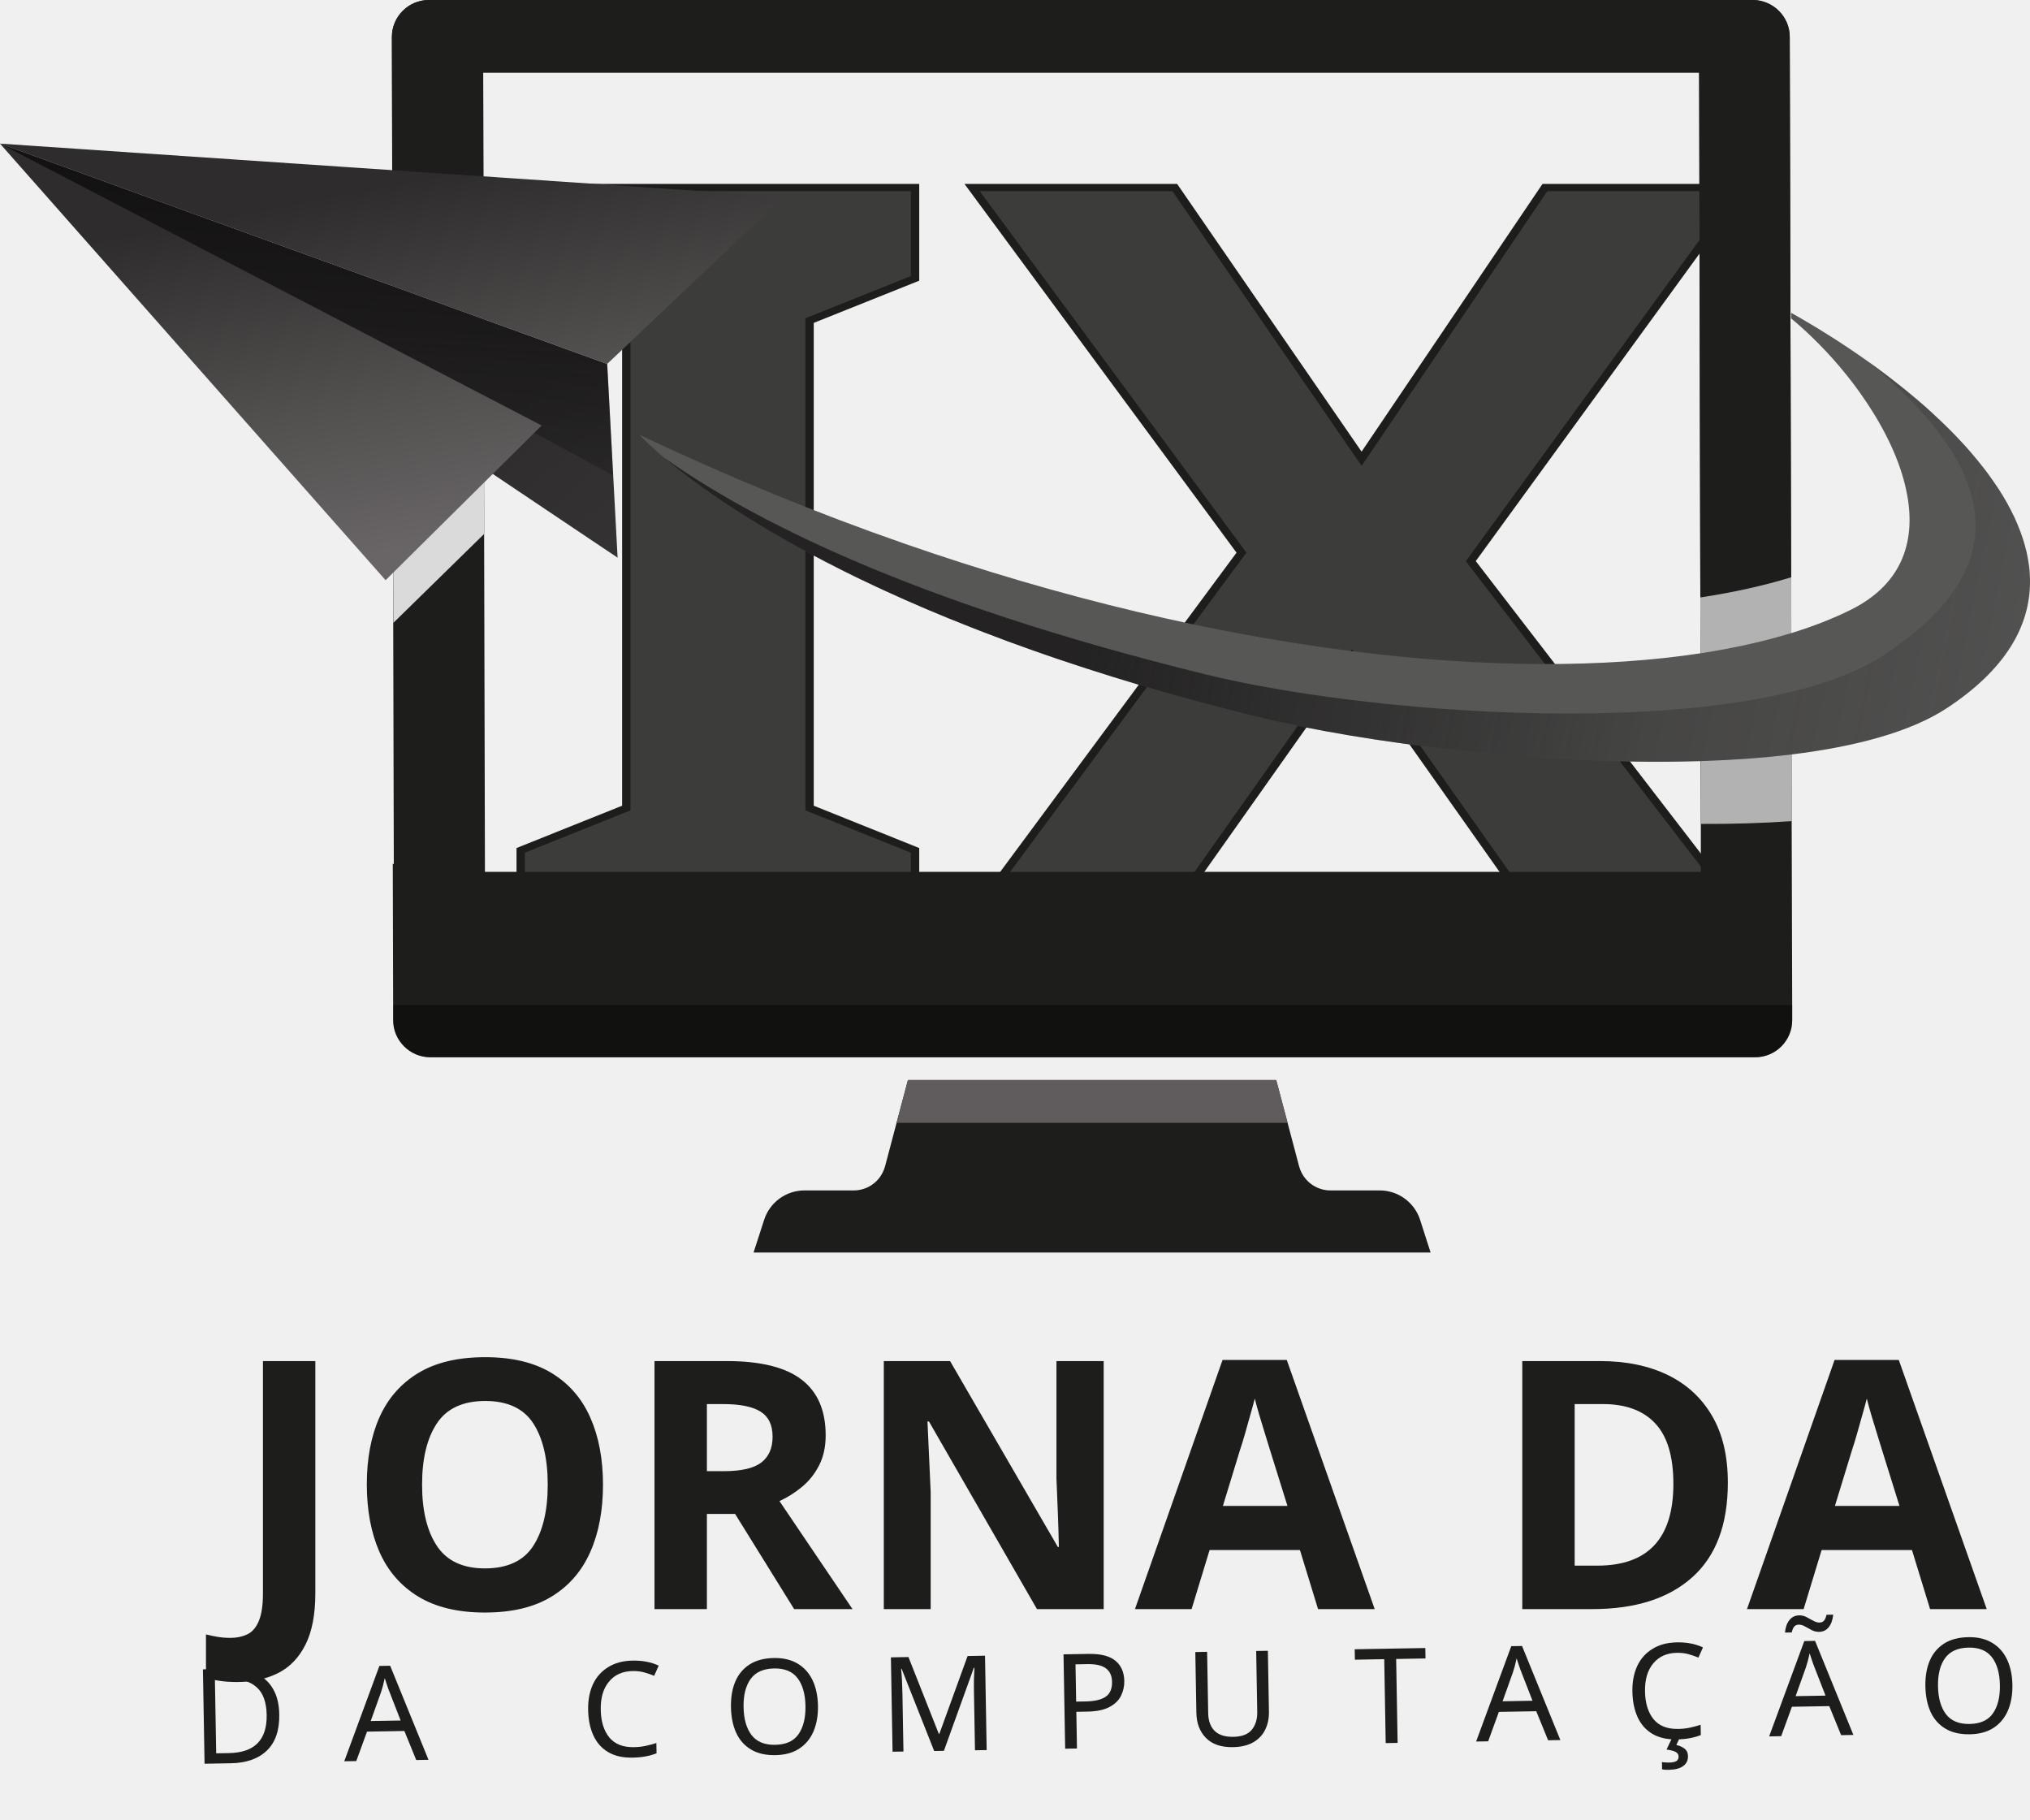
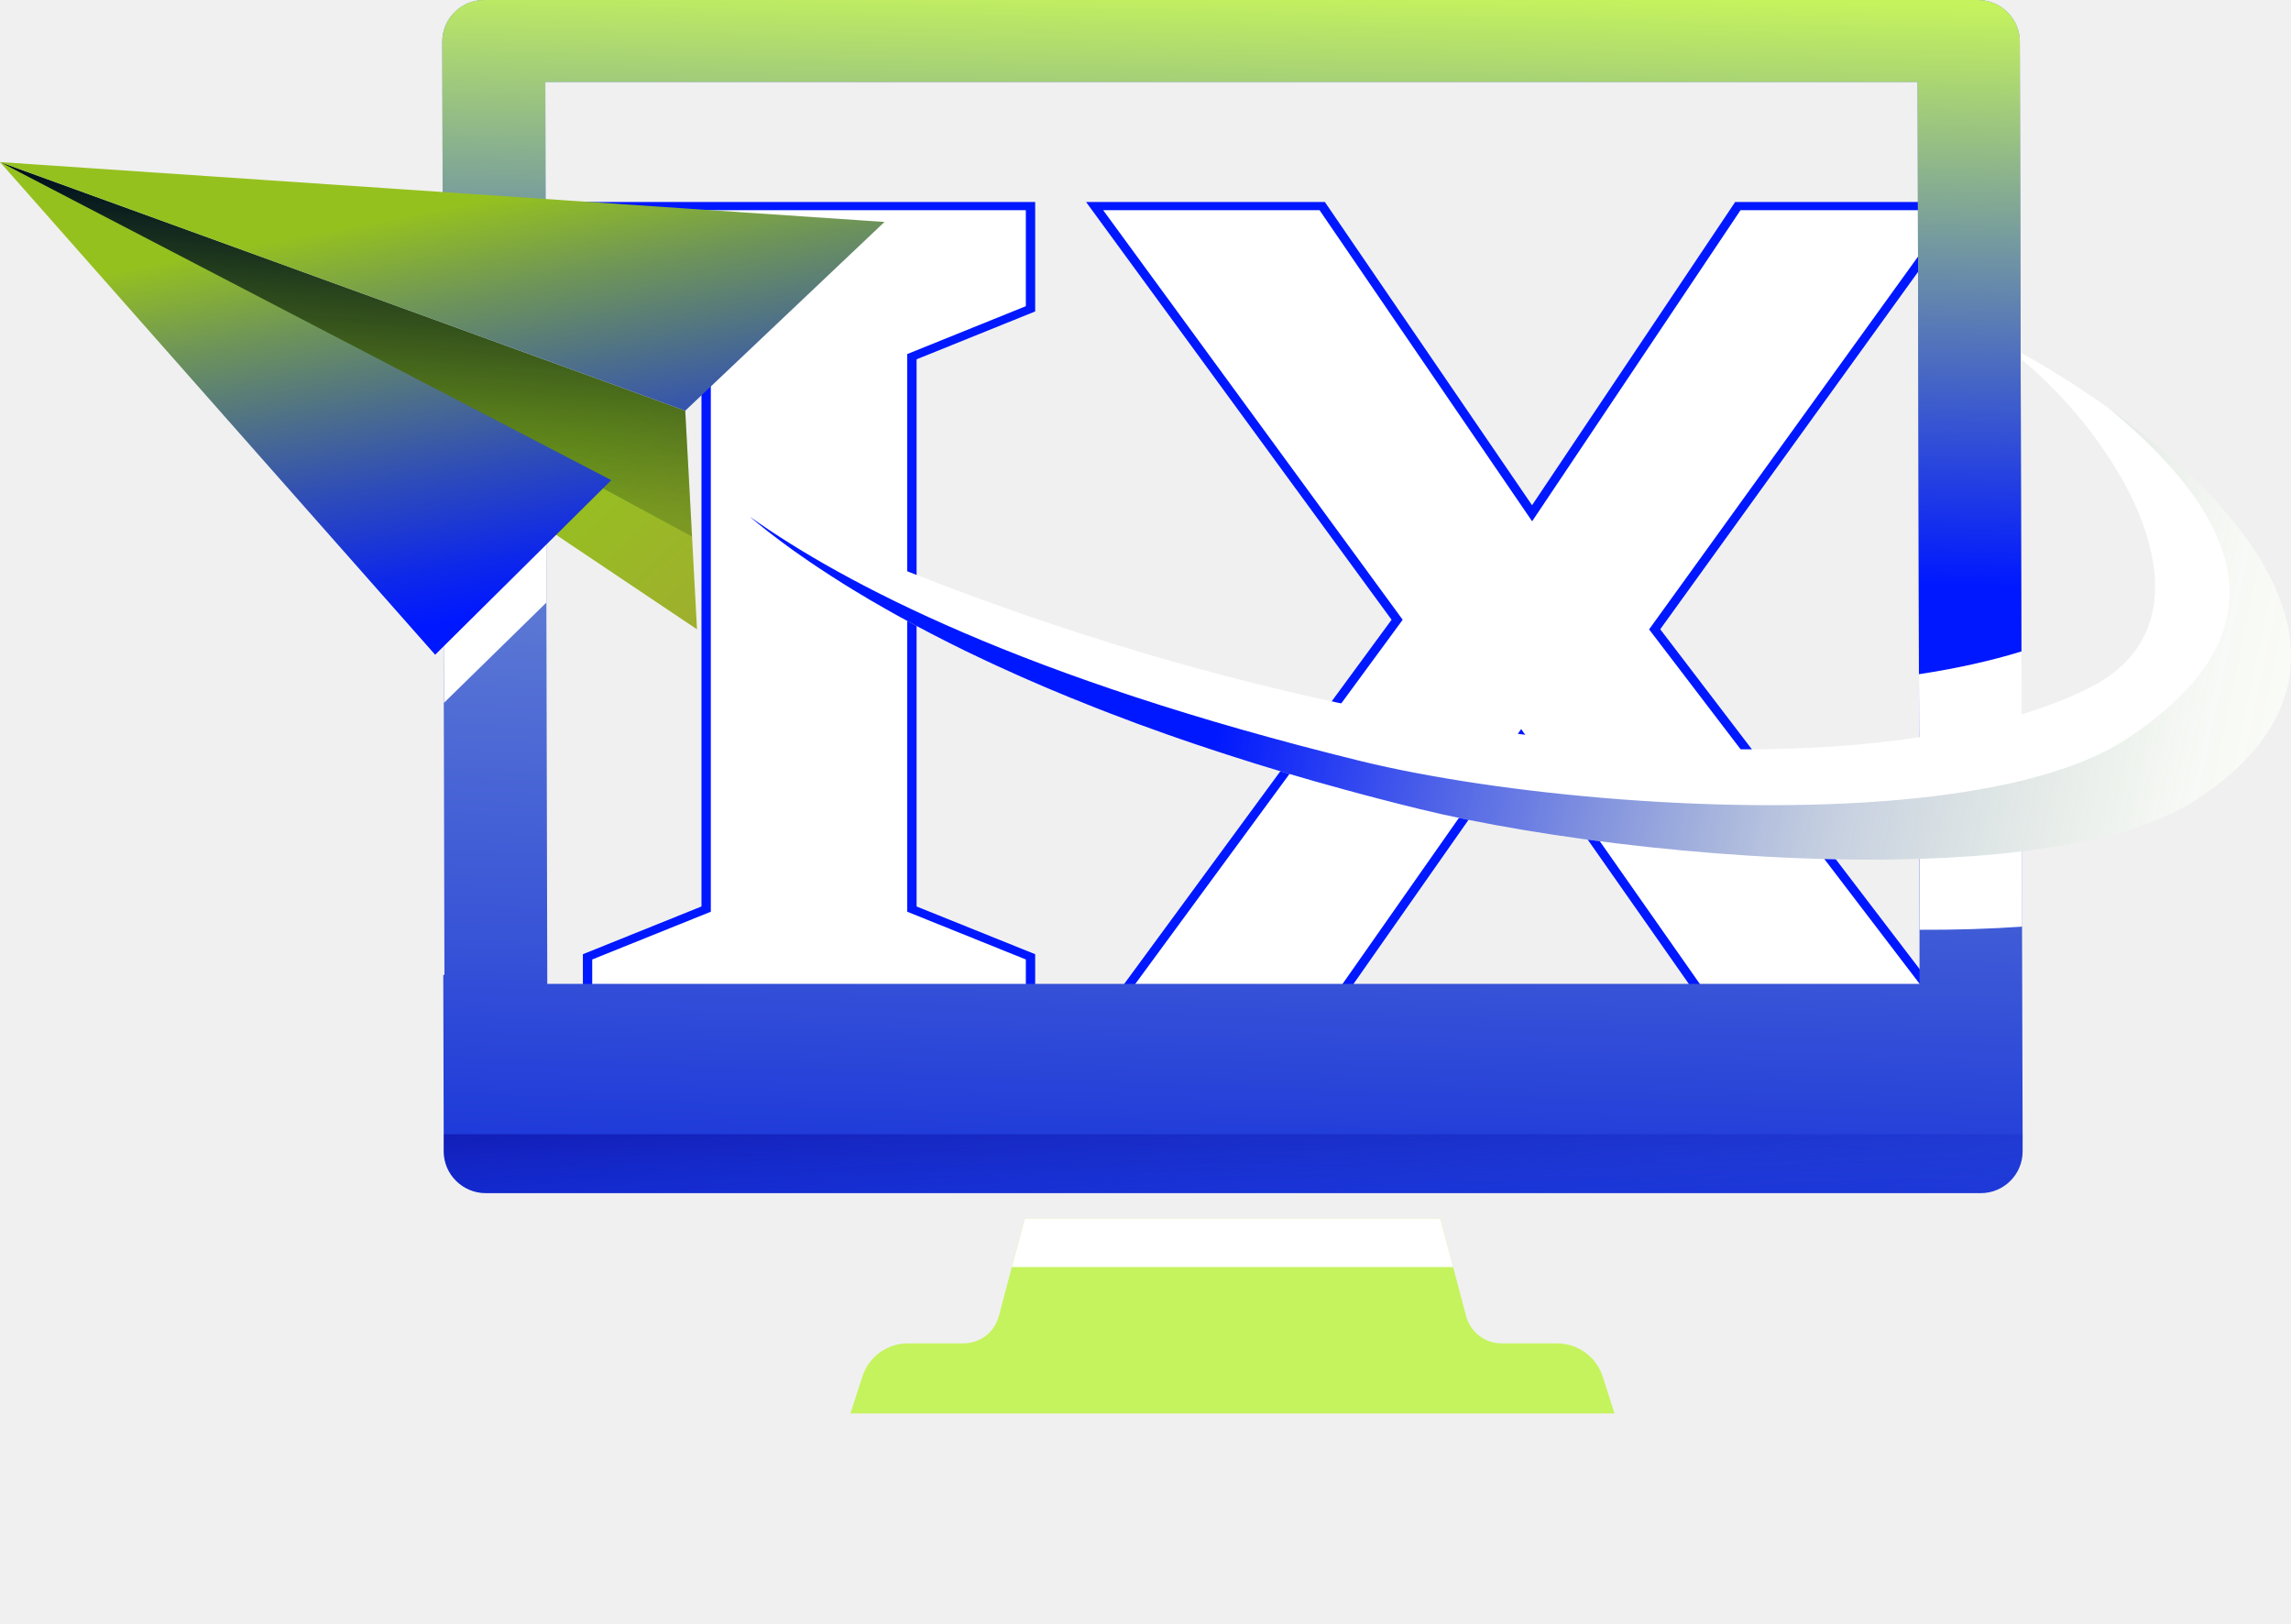
- <svg xmlns="http://www.w3.org/2000/svg" xmlns:xlink="http://www.w3.org/1999/xlink" viewBox="0 0 276.66 247.9">
+ <svg xmlns="http://www.w3.org/2000/svg" xmlns:xlink="http://www.w3.org/1999/xlink" viewBox="0 0 276.66 196.03">
  <defs>
    <style>
      .cls-1 {
-         letter-spacing: .38em;
+         fill: url(#Gradiente_sem_nome_25-2);
+       }
+ 
+       .cls-1, .cls-2, .cls-3, .cls-4, .cls-5, .cls-6, .cls-7, .cls-8, .cls-9, .cls-10 {
+         stroke-width: 0px;
      }

      .cls-2 {
-         letter-spacing: -.02em;
+         fill: url(#Gradiente_sem_nome_43);
      }

      .cls-3 {
-         fill: url(#Gradiente_sem_nome_135-2);
+         fill: url(#Gradiente_sem_nome_24);
      }

-       .cls-3, .cls-4, .cls-5, .cls-6, .cls-7, .cls-8, .cls-9, .cls-10, .cls-11, .cls-12, .cls-13 {
-         stroke-width: 0px;
+       .cls-4 {
+         fill: url(#Gradiente_sem_nome_62);
      }

-       .cls-3, .cls-5, .cls-8 {
+       .cls-4, .cls-7, .cls-10 {
        mix-blend-mode: multiply;
      }

-       .cls-14 {
-         letter-spacing: .39em;
-       }
- 
-       .cls-15 {
-         letter-spacing: .39em;
-       }
- 
-       .cls-16 {
+       .cls-11 {
        isolation: isolate;
      }

-       .cls-17 {
-         letter-spacing: .4em;
+       .cls-5 {
+         fill: url(#Gradiente_sem_nome_21);
      }

-       .cls-4 {
-         fill: #575756;
-       }
- 
-       .cls-5 {
-         fill: #969696;
-       }
- 
-       .cls-6 {
-         fill: url(#Gradiente_sem_nome_134-2);
-       }
- 
-       .cls-18 {
+       .cls-12 {
+         font-family: Montserrat-ExtraBold, Montserrat;
+         font-size: 144.38px;
+         font-weight: 700;
        letter-spacing: 0em;
-       }
- 
-       .cls-7 {
-         fill: #b2b2b2;
-       }
- 
-       .cls-8 {
-         fill: url(#Gradiente_sem_nome_135);
-       }
- 
-       .cls-19 {
-         letter-spacing: .38em;
-       }
- 
-       .cls-20 {
-         letter-spacing: .4em;
-       }
- 
-       .cls-21 {
-         letter-spacing: .33em;
-       }
- 
-       .cls-22 {
-         font-size: 47.35px;
-       }
- 
-       .cls-22, .cls-9, .cls-23 {
-         fill: #1d1d1b;
-       }
- 
-       .cls-22, .cls-24 {
-         font-family: Montserrat-ExtraBold, Montserrat;
-         font-weight: 700;
-       }
- 
-       .cls-10 {
-         fill: #605c5d;
-       }
- 
-       .cls-24 {
-         fill: #3c3c3b;
-         font-size: 143.8px;
-         letter-spacing: 0em;
-         stroke: #1d1d1b;
+         stroke: #0018ff;
        stroke-miterlimit: 10;
        stroke-width: .99px;
      }

-       .cls-23 {
-         font-family: Montserrat-Medium, Montserrat;
-         font-size: 18px;
-         font-weight: 500;
+       .cls-12, .cls-9 {
+         fill: #fff;
      }

-       .cls-11 {
-         fill: url(#Gradiente_sem_nome_134);
+       .cls-6 {
+         fill: url(#Gradiente_sem_nome_25);
      }

-       .cls-12 {
-         fill: url(#Gradiente_sem_nome_136);
+       .cls-7 {
+         fill: url(#linear-gradient);
      }

-       .cls-25 {
-         letter-spacing: 0em;
+       .cls-8 {
+         fill: #c5f35d;
      }

-       .cls-13 {
-         fill: #dadada;
+       .cls-10 {
+         fill: url(#Gradiente_sem_nome_62-2);
      }
    </style>
-     <linearGradient id="Gradiente_sem_nome_135" data-name="Gradiente sem nome 135" x1="41.14" y1="90.97" x2="185.9" y2="60.99" gradientTransform="translate(338.3) rotate(-180) scale(1 -1)" gradientUnits="userSpaceOnUse">
-       <stop offset="0" stop-color="#2e2c2c" stop-opacity="0" />
-       <stop offset=".45" stop-color="rgba(76, 73, 73, .52)" stop-opacity=".52" />
-       <stop offset=".81" stop-color="rgba(97, 93, 94, .87)" stop-opacity=".87" />
-       <stop offset="1" stop-color="#696566" />
+     <linearGradient id="Gradiente_sem_nome_43" data-name="Gradiente sem nome 43" x1="124.68" y1="59.32" x2="128.83" y2="169.32" gradientTransform="translate(273.99) rotate(-180) scale(1 -1)" gradientUnits="userSpaceOnUse">
+       <stop offset="0" stop-color="#6683d3" />
+       <stop offset=".18" stop-color="#5976d4" />
+       <stop offset=".52" stop-color="#3854d7" />
+       <stop offset=".98" stop-color="#021ddc" />
+       <stop offset="1" stop-color="#001bdd" />
    </linearGradient>
-     <linearGradient id="Gradiente_sem_nome_136" data-name="Gradiente sem nome 136" x1="274.09" y1="59.9" x2="120.6" y2="230.17" gradientTransform="translate(338.3) rotate(-180) scale(1 -1)" gradientUnits="userSpaceOnUse">
-       <stop offset="0" stop-color="#2e2c2c" />
-       <stop offset=".5" stop-color="#4a4848" />
-       <stop offset="1" stop-color="#6c6869" />
+     <linearGradient id="linear-gradient" x1="124.36" y1="152.5" x2="125.69" y2="125.07" gradientTransform="translate(273.99) rotate(-180) scale(1 -1)" gradientUnits="userSpaceOnUse">
+       <stop offset="0" stop-color="#5cbffc" stop-opacity="0" />
+       <stop offset=".32" stop-color="rgba(92, 129, 224, .38)" stop-opacity=".38" />
+       <stop offset=".64" stop-color="rgba(92, 74, 199, .71)" stop-opacity=".71" />
+       <stop offset=".88" stop-color="rgba(92, 40, 183, .92)" stop-opacity=".92" />
+       <stop offset="1" stop-color="#5c1cb2" />
    </linearGradient>
-     <linearGradient id="Gradiente_sem_nome_135-2" data-name="Gradiente sem nome 135" x1="299.97" y1="92.2" x2="295.25" y2="24.05" xlink:href="#Gradiente_sem_nome_135" />
-     <linearGradient id="Gradiente_sem_nome_134" data-name="Gradiente sem nome 134" x1="275.17" y1="73.26" x2="284.54" y2="25" gradientTransform="translate(338.3) rotate(-180) scale(1 -1)" gradientUnits="userSpaceOnUse">
-       <stop offset="0" stop-color="#696566" />
-       <stop offset=".41" stop-color="#535050" />
-       <stop offset="1" stop-color="#2e2c2c" />
+     <linearGradient id="Gradiente_sem_nome_24" data-name="Gradiente sem nome 24" x1="125.53" y1="68.76" x2="123.99" y2="-1.28" gradientTransform="translate(273.99) rotate(-180) scale(1 -1)" gradientUnits="userSpaceOnUse">
+       <stop offset="0" stop-color="#0018ff" />
+       <stop offset="1" stop-color="#c5f35d" />
    </linearGradient>
-     <linearGradient id="Gradiente_sem_nome_134-2" data-name="Gradiente sem nome 134" x1="293.99" y1="76.91" x2="303.35" y2="28.65" xlink:href="#Gradiente_sem_nome_134" />
+     <linearGradient id="Gradiente_sem_nome_62" data-name="Gradiente sem nome 62" x1="-23.17" y1="90.97" x2="121.59" y2="60.99" gradientTransform="translate(273.99) rotate(-180) scale(1 -1)" gradientUnits="userSpaceOnUse">
+       <stop offset="0" stop-color="#95c11f" stop-opacity="0" />
+       <stop offset=".21" stop-color="rgba(112, 151, 85, .24)" stop-opacity=".24" />
+       <stop offset=".5" stop-color="rgba(64, 97, 157, .56)" stop-opacity=".56" />
+       <stop offset=".73" stop-color="rgba(29, 57, 210, .8)" stop-opacity=".8" />
+       <stop offset=".91" stop-color="rgba(8, 33, 242, .94)" stop-opacity=".94" />
+       <stop offset="1" stop-color="#0018ff" />
+     </linearGradient>
+     <linearGradient id="Gradiente_sem_nome_21" data-name="Gradiente sem nome 21" x1="209.79" y1="59.9" x2="56.29" y2="230.17" gradientTransform="translate(273.99) rotate(-180) scale(1 -1)" gradientUnits="userSpaceOnUse">
+       <stop offset="0" stop-color="#95c11f" />
+       <stop offset=".18" stop-color="#a5a337" />
+       <stop offset=".57" stop-color="#cd5976" />
+       <stop offset="1" stop-color="#ff00c1" />
+     </linearGradient>
+     <linearGradient id="Gradiente_sem_nome_62-2" data-name="Gradiente sem nome 62" x1="235.67" y1="92.2" x2="230.95" y2="24.05" xlink:href="#Gradiente_sem_nome_62" />
+     <linearGradient id="Gradiente_sem_nome_25" data-name="Gradiente sem nome 25" x1="210.87" y1="73.26" x2="220.23" y2="25" gradientTransform="translate(273.99) rotate(-180) scale(1 -1)" gradientUnits="userSpaceOnUse">
+       <stop offset="0" stop-color="#0018ff" />
+       <stop offset=".13" stop-color="#0e28e9" />
+       <stop offset=".39" stop-color="#3352b1" />
+       <stop offset=".77" stop-color="#6e9459" />
+       <stop offset="1" stop-color="#95c11f" />
+     </linearGradient>
+     <linearGradient id="Gradiente_sem_nome_25-2" data-name="Gradiente sem nome 25" x1="229.68" y1="76.91" x2="239.04" y2="28.65" xlink:href="#Gradiente_sem_nome_25" />
  </defs>
-   <g class="cls-16">
+   <g class="cls-11">
    <g id="Camada_2" data-name="Camada 2">
-       <g id="Camada_1-2" data-name="Camada 1">
-         <text class="cls-24" transform="translate(65.68 128.23) scale(1.15 1)">
+       <g id="OBJECTS">
+         <text class="cls-12" transform="translate(65.68 127.96) scale(1.14 1)">
          <tspan x="0" y="0">IX</tspan>
        </text>
-         <path class="cls-9" d="M102.7,170.67h92.27s-1.43-4.45-1.43-4.45c-.77-2.39-3-4.01-5.51-4.01h-6.71c-1.71,0-3.25-.99-3.97-2.49-.12-.25-.23-.52-.3-.79l-1.57-5.93-1.55-5.83h-50.19s-1.55,5.83-1.55,5.83l-1.57,5.93c-.07.27-.18.54-.3.79-.72,1.5-2.25,2.49-3.97,2.49h-6.71c-2.51,0-4.73,1.62-5.5,4.01l-1.44,4.45Z" />
-         <polygon class="cls-10" points="122.19 153 175.48 153 173.93 147.17 123.74 147.17 122.19 153" />
-         <path class="cls-9" d="M65.91,40.47v2.6s.02.01.02.01v-2.61h-.02ZM65.91,40.47v2.6s.02.01.02.01v-2.61h-.02ZM65.91,40.47v2.6s.02.01.02.01v-2.61h-.02ZM65.91,40.47v2.6s.02.01.02.01v-2.61h-.02ZM65.91,40.47v2.6s.02.01.02.01v-2.61h-.02ZM53.41,5.04l.04,14.35.04,16.57v.92s0,3.18,0,3.18v4.76s0,1.17,0,1.17l.02,7.26.04,18.18.04,13.44.08,32.85h-.14s.05,19.24.05,19.24v2.07c0,2.77,2.29,5.04,5.07,5.04h180.56c2.78,0,5.04-2.27,5.04-5.04v-2.07s-.07-25.07-.07-25.07l-.02-9.09-.02-6.51v-2.03s-.02-8-.02-8l-.02-7.6-.19-73.62C243.92,2.27,241.64,0,238.86,0H58.44c-2.77,0-5.04,2.27-5.03,5.04ZM65.99,72.75h0s-.02-11.16-.02-11.16v-2.44s-.02-6.43-.02-6.43v-1.43s-.02-8.21-.02-8.21v-2.61s-.06-20.24-.06-20.24l-.02-10.34h165.72s.16,71.52.16,71.52l.04,14.69v2.07s0,4.22,0,4.22v1.32s.03,8.56.03,8.56v6.53s-165.71,0-165.71,0l-.11-46.05ZM65.91,40.47v2.6s.02.01.02.01v-2.61h-.02ZM65.91,40.47v2.6s.02.01.02.01v-2.61h-.02ZM65.91,40.47v2.6s.02.01.02.01v-2.61h-.02ZM65.91,40.47v2.6s.02.01.02.01v-2.61h-.02ZM65.91,40.47v2.6s.02.01.02.01v-2.61h-.02Z" />
-         <path class="cls-5" d="M244.25,136.96v2.06c.01,2.77-2.25,5.04-5.03,5.04H58.66c-2.78,0-5.06-2.27-5.06-5.04v-2.06s190.65,0,190.65,0Z" />
-         <path class="cls-9" d="M53.41,5.04l.03,14.35.03,16.56v.92s0,3.18,0,3.18c.01,0,.01.01.02.01,4.12,2.23,8.27,4.42,12.42,6.6v-3.59s0-2.6,0-2.6l-.04-20.24-.02-10.34h165.72s.16,71.52.16,71.52l.04,14.69v2.07s0,4.22,0,4.22c4.13.25,8.26.37,12.39.4l-.02-6.5v-1.09s-.04-16.54-.04-16.54l-.18-73.62C243.92,2.27,241.64,0,238.86,0H58.44c-2.77,0-5.04,2.27-5.03,5.04Z" />
-         <polygon class="cls-13" points="53.49 36.88 53.5 40.06 53.51 44.82 53.51 45.99 53.53 53.25 53.57 71.43 53.61 84.87 65.99 72.75 65.99 72.74 65.97 61.59 65.96 59.15 65.95 52.72 65.95 51.29 65.93 43.08 65.91 43.07 53.49 36.88" />
-         <path class="cls-7" d="M231.77,98.17v4.22s.02,1.32.02,1.32l.02,8.56c4.24.02,8.4-.1,12.39-.38l-.02-9.09-.02-6.51h0c-3.8.82-7.94,1.45-12.38,1.88Z" />
-         <path class="cls-7" d="M231.73,81.41l.04,14.69c1-.02,1.99-.06,2.97-.12,3.25-.15,6.41-.41,9.41-.78h.01s0-.94,0-.94l-.02-8-.02-7.6h-.01c-3.7,1.14-7.84,2.06-12.38,2.75Z" />
-         <path class="cls-4" d="M87.14,59.24c.13.14,1.21,1.31,3.47,3.21,1.27,1.07,2.9,2.36,4.95,3.84.41.29.84.59,1.28.9.7.49,1.43.99,2.21,1.5.46.31.94.62,1.44.94.79.51,1.63,1.04,2.5,1.57.58.35,1.18.71,1.8,1.08.16.09.31.18.47.28.03.01.06.03.1.05.44.26.89.52,1.35.78.66.38,1.33.76,2.03,1.14,2.43,1.34,5.1,2.73,8.01,4.15.84.4,1.69.81,2.57,1.22.43.2.88.41,1.32.61,3.58,1.65,7.49,3.32,11.76,4.99.53.21,1.07.42,1.62.63,2.17.84,4.44,1.68,6.8,2.51.59.21,1.18.41,1.78.62,1.2.42,2.43.83,3.68,1.24.62.21,1.25.42,1.89.62,4.44,1.44,9.18,2.86,14.23,4.23.72.2,1.44.39,2.18.59.73.19,1.47.39,2.21.58,1.49.39,3.01.77,4.55,1.15,14.56,3.57,39.22,6.71,60.45,6.04,4.31-.14,8.48-.43,12.39-.91,8.74-1.07,16.22-3.07,21.15-6.31,8.03-5.28,11.33-11.19,11.33-17.24,0-.3,0-.6-.03-.9,0-.35-.04-.71-.08-1.06-.04-.32-.09-.64-.14-.97-.04-.24-.09-.49-.14-.74-.02-.07-.03-.14-.05-.21h0c0-.07-.03-.14-.04-.2-.06-.27-.13-.54-.21-.81,0-.04-.02-.07-.03-.11-.08-.28-.16-.56-.25-.84-.22-.67-.47-1.33-.75-2-.13-.3-.26-.61-.4-.92-.02-.02-.02-.04-.03-.06-.29-.6-.6-1.21-.93-1.81-.03-.05-.06-.09-.08-.14-.19-.32-.37-.64-.56-.96-.04-.05-.07-.1-.09-.14-.16-.25-.31-.5-.46-.74l-.02-.02s-.04-.06-.05-.08c-.22-.33-.43-.65-.66-.97-.25-.37-.52-.74-.78-1.1-.05-.06-.09-.12-.13-.17-.17-.22-.33-.44-.5-.65-.5-.64-1.02-1.27-1.56-1.9-.24-.28-.48-.56-.73-.84-.43-.48-.88-.95-1.33-1.43-.47-.49-.95-.98-1.45-1.46-.3-.3-.61-.59-.92-.89-.01-.01-.02-.01-.03-.02-.32-.31-.64-.61-.97-.91-.29-.26-.59-.53-.88-.8-.04-.02-.08-.06-.12-.1-.34-.3-.68-.59-1.03-.89-1.04-.88-2.11-1.75-3.21-2.6-.36-.28-.73-.56-1.09-.84h0c-.38-.28-.75-.56-1.13-.84-.1-.07-.2-.14-.3-.22l-.84-.6c-3.38-2.41-6.95-4.66-10.56-6.69v.76c2.61,2.17,5.2,4.79,7.51,7.66.86,1.07,1.69,2.18,2.46,3.32,2.76,4.02,4.87,8.35,5.73,12.48,1.4,6.57-.33,12.66-7.56,16.25-2.4,1.19-5.1,2.25-8.09,3.17h-.01c-3.71,1.14-7.85,2.06-12.38,2.76-26.04,3.96-65.04.19-108.6-14.98-11.73-4.08-23.78-9-36.01-14.8Z" />
-         <path class="cls-8" d="M90.61,62.45c1.27,1.07,2.9,2.36,4.95,3.84.41.29.84.59,1.28.9.7.49,1.43.99,2.21,1.5.46.31.94.62,1.44.94.79.51,1.63,1.04,2.5,1.57.58.35,1.18.71,1.8,1.08.16.09.31.18.47.28.03.01.06.03.1.05.44.26.89.52,1.35.78.66.38,1.33.76,2.03,1.14,2.43,1.34,5.1,2.73,8.01,4.15.84.4,1.69.81,2.57,1.22.43.2.88.41,1.32.61,3.58,1.65,7.49,3.32,11.76,4.99.53.21,1.07.42,1.62.63,2.17.84,4.44,1.68,6.8,2.51.59.21,1.18.41,1.78.62,1.2.42,2.43.83,3.68,1.24.62.21,1.25.42,1.89.62,4.44,1.44,9.18,2.86,14.23,4.23.72.2,1.44.39,2.18.59.73.19,1.47.39,2.21.58,1.49.39,3.01.77,4.55,1.15,14.56,3.57,39.22,6.71,60.45,6.04,4.31-.14,8.48-.43,12.39-.91,8.74-1.07,16.22-3.07,21.15-6.31,8.03-5.28,11.33-11.19,11.33-17.24,0-.3,0-.6-.03-.9,0-.35-.04-.71-.08-1.06-.04-.32-.09-.64-.14-.97-.04-.24-.09-.49-.14-.74-.02-.07-.03-.14-.05-.21h0c0-.07-.03-.14-.04-.2-.06-.27-.13-.54-.21-.81,0-.04-.02-.07-.03-.11-.08-.28-.16-.56-.25-.84-.22-.67-.47-1.33-.75-2-.13-.3-.26-.61-.4-.92-.02-.02-.02-.04-.03-.06-.29-.6-.6-1.21-.93-1.81-.03-.05-.06-.09-.08-.14-.19-.32-.37-.64-.56-.96-.04-.05-.07-.1-.09-.14-.16-.25-.31-.5-.46-.74l-.02-.02s-.04-.06-.05-.08c-.22-.33-.43-.65-.66-.97-.25-.37-.52-.74-.78-1.1-.05-.06-.09-.12-.13-.17-.17-.22-.33-.44-.5-.65-.5-.64-1.02-1.27-1.56-1.9-.24-.28-.48-.56-.73-.84-.43-.48-.88-.95-1.33-1.43-.47-.49-.95-.98-1.45-1.46-.3-.3-.61-.59-.92-.89-.01-.01-.02-.01-.03-.02-.32-.31-.64-.61-.97-.91-.29-.26-.59-.53-.88-.8-.04-.02-.08-.06-.12-.1-1.36-1.19-2.77-2.35-4.24-3.49-.36-.28-.73-.56-1.09-.84h0c-.38-.28-.75-.56-1.13-.84-.1-.07-.2-.14-.3-.22l-.84-.6c4.33,3.58,7.9,7.2,10.43,10.83.34.49.66.98.96,1.47,3.71,6.02,4.43,12.05.83,17.97-1.99,3.27-5.29,6.5-10.12,9.67-3.26,2.14-7.57,3.78-12.59,5.01h0c-2.92.71-6.08,1.28-9.41,1.72-.97.13-1.96.25-2.97.36-22.3,2.4-51.05-.41-67.54-4.46-40.75-10.01-62.29-21.42-73.62-29.43Z" />
+         <path class="cls-8" d="M102.7,170.67h92.27s-1.43-4.45-1.43-4.45c-.77-2.39-3-4.01-5.51-4.01h-6.71c-1.71,0-3.25-.99-3.97-2.49-.12-.25-.23-.52-.3-.79l-1.57-5.93-1.55-5.83h-50.19s-1.55,5.83-1.55,5.83l-1.57,5.93c-.07.27-.18.54-.3.79-.72,1.5-2.25,2.49-3.97,2.49h-6.71c-2.51,0-4.73,1.62-5.5,4.01l-1.44,4.45Z" />
+         <polygon class="cls-9" points="122.19 153 175.48 153 173.93 147.17 123.74 147.17 122.19 153" />
+         <path class="cls-2" d="M65.91,40.47v2.6s.02.01.02.01v-2.61h-.02ZM65.91,40.47v2.6s.02.01.02.01v-2.61h-.02ZM65.91,40.47v2.6s.02.01.02.01v-2.61h-.02ZM65.91,40.47v2.6s.02.01.02.01v-2.61h-.02ZM65.91,40.47v2.6s.02.01.02.01v-2.61h-.02ZM53.41,5.04l.04,14.35.04,16.57v.92s0,3.18,0,3.18v4.76s0,1.17,0,1.17l.02,7.26.04,18.18.04,13.44.08,32.85h-.14s.05,19.24.05,19.24v2.07c0,2.77,2.29,5.04,5.07,5.04h180.56c2.78,0,5.04-2.27,5.04-5.04v-2.07s-.07-25.07-.07-25.07l-.02-9.09-.02-6.51v-2.03s-.02-8-.02-8l-.02-7.6-.19-73.62C243.92,2.27,241.64,0,238.86,0H58.44c-2.77,0-5.04,2.27-5.03,5.04ZM65.99,72.75h0s-.02-11.16-.02-11.16v-2.44s-.02-6.43-.02-6.43v-1.43s-.02-8.21-.02-8.21v-2.61s-.06-20.24-.06-20.24l-.02-10.34h165.72s.16,71.52.16,71.52l.04,14.69v2.07s0,4.22,0,4.22v1.32s.03,8.56.03,8.56v6.53s-165.71,0-165.71,0l-.11-46.05ZM65.91,40.47v2.6s.02.01.02.01v-2.61h-.02ZM65.91,40.47v2.6s.02.01.02.01v-2.61h-.02ZM65.91,40.47v2.6s.02.01.02.01v-2.61h-.02ZM65.91,40.47v2.6s.02.01.02.01v-2.61h-.02ZM65.91,40.47v2.6s.02.01.02.01v-2.61h-.02Z" />
+         <path class="cls-7" d="M244.25,136.96v2.06c.01,2.77-2.25,5.04-5.03,5.04H58.66c-2.78,0-5.06-2.27-5.06-5.04v-2.06s190.65,0,190.65,0Z" />
+         <path class="cls-3" d="M53.41,5.04l.03,14.35.03,16.56v.92s0,3.18,0,3.18c.01,0,.01,0,.02.01,4.12,2.23,8.27,4.42,12.42,6.6v-3.59s0-2.6,0-2.6l-.04-20.24-.02-10.34h165.72s.16,71.52.16,71.52l.04,14.69v2.07s0,4.22,0,4.22c4.13.25,8.26.37,12.39.4l-.02-6.5v-1.09s-.04-16.54-.04-16.54l-.18-73.62C243.92,2.27,241.64,0,238.86,0H58.44c-2.77,0-5.04,2.27-5.03,5.04Z" />
+         <polygon class="cls-9" points="53.49 36.88 53.5 40.06 53.51 44.82 53.51 45.99 53.53 53.25 53.57 71.43 53.61 84.87 65.99 72.75 65.99 72.74 65.97 61.59 65.96 59.15 65.95 52.72 65.95 51.29 65.93 43.08 65.91 43.07 53.49 36.88" />
+         <path class="cls-9" d="M231.77,98.17v4.22s.02,1.32.02,1.32l.02,8.56c4.24.02,8.4-.1,12.39-.38l-.02-9.09-.02-6.51h0c-3.8.82-7.94,1.45-12.38,1.88Z" />
+         <path class="cls-9" d="M231.73,81.41l.04,14.69c1-.02,1.99-.06,2.97-.12,3.25-.15,6.41-.41,9.41-.78h.01s0-.94,0-.94l-.02-8-.02-7.6h-.01c-3.7,1.14-7.84,2.06-12.38,2.75Z" />
+         <path class="cls-9" d="M87.14,59.24c.13.14,1.21,1.31,3.47,3.21,1.27,1.07,2.9,2.36,4.95,3.84.41.29.84.59,1.28.9.7.49,1.43.99,2.21,1.5.46.31.94.62,1.44.94.79.51,1.63,1.04,2.5,1.57.58.35,1.18.71,1.8,1.08.16.09.31.18.47.28.03.01.06.03.1.05.44.26.89.52,1.35.78.66.38,1.33.76,2.03,1.14,2.43,1.34,5.1,2.73,8.01,4.15.84.4,1.69.81,2.57,1.22.43.2.88.41,1.32.61,3.58,1.65,7.49,3.32,11.76,4.99.53.21,1.07.42,1.62.63,2.17.84,4.44,1.68,6.8,2.51.59.21,1.18.41,1.78.62,1.2.42,2.43.83,3.68,1.24.62.21,1.25.42,1.89.62,4.44,1.44,9.18,2.86,14.23,4.23.72.2,1.44.39,2.18.59.73.19,1.47.39,2.21.58,1.49.39,3.01.77,4.55,1.15,14.56,3.57,39.22,6.71,60.45,6.04,4.31-.14,8.48-.43,12.39-.91,8.74-1.07,16.22-3.07,21.15-6.31,8.03-5.28,11.33-11.19,11.33-17.24,0-.3,0-.6-.03-.9,0-.35-.04-.71-.08-1.06-.04-.32-.09-.64-.14-.97-.04-.24-.09-.49-.14-.74-.02-.07-.03-.14-.05-.21h0c0-.07-.03-.14-.04-.2-.06-.27-.13-.54-.21-.81,0-.04-.02-.07-.03-.11-.08-.28-.16-.56-.25-.84-.22-.67-.47-1.33-.75-2-.13-.3-.26-.61-.4-.92-.02-.02-.02-.04-.03-.06-.29-.6-.6-1.21-.93-1.81-.03-.05-.06-.09-.08-.14-.19-.32-.37-.64-.56-.96-.04-.05-.07-.1-.09-.14-.16-.25-.31-.5-.46-.74l-.02-.02s-.04-.06-.05-.08c-.22-.33-.43-.65-.66-.97-.25-.37-.52-.74-.78-1.1-.05-.06-.09-.12-.13-.17-.17-.22-.33-.44-.5-.65-.5-.64-1.02-1.27-1.56-1.9-.24-.28-.48-.56-.73-.84-.43-.48-.88-.95-1.33-1.43-.47-.49-.95-.98-1.45-1.46-.3-.3-.61-.59-.92-.89-.01-.01-.02-.01-.03-.02-.32-.31-.64-.61-.97-.91-.29-.26-.59-.53-.88-.8-.04-.02-.08-.06-.12-.1-.34-.3-.68-.59-1.03-.89-1.04-.88-2.11-1.75-3.21-2.6-.36-.28-.73-.56-1.09-.84h0c-.38-.28-.75-.56-1.13-.84-.1-.07-.2-.14-.3-.22l-.84-.6c-3.38-2.41-6.95-4.66-10.56-6.69v.76c2.61,2.17,5.2,4.79,7.51,7.66.86,1.07,1.69,2.18,2.46,3.32,2.76,4.02,4.87,8.35,5.73,12.48,1.4,6.57-.33,12.66-7.56,16.25-2.4,1.19-5.1,2.25-8.09,3.17h-.01c-3.71,1.14-7.85,2.06-12.38,2.76-26.04,3.96-65.04.19-108.6-14.98-11.73-4.08-23.78-9-36.01-14.8Z" />
+         <path class="cls-4" d="M90.61,62.45c1.27,1.07,2.9,2.36,4.95,3.84.41.29.84.59,1.28.9.7.49,1.43.99,2.21,1.5.46.31.94.62,1.44.94.79.51,1.63,1.04,2.5,1.57.58.35,1.18.71,1.8,1.08.16.09.31.18.47.28.03.01.06.03.1.05.44.26.89.52,1.35.78.66.38,1.33.76,2.03,1.14,2.43,1.34,5.1,2.73,8.01,4.15.84.4,1.69.81,2.57,1.22.43.2.88.41,1.32.61,3.58,1.65,7.49,3.32,11.76,4.99.53.21,1.07.42,1.62.63,2.17.84,4.44,1.68,6.8,2.51.59.21,1.18.41,1.78.62,1.2.42,2.43.83,3.68,1.24.62.21,1.25.42,1.89.62,4.44,1.44,9.18,2.86,14.23,4.23.72.2,1.44.39,2.18.59.73.19,1.47.39,2.21.58,1.49.39,3.01.77,4.55,1.15,14.56,3.57,39.22,6.71,60.45,6.04,4.31-.14,8.48-.43,12.39-.91,8.74-1.07,16.22-3.07,21.15-6.31,8.03-5.28,11.33-11.19,11.33-17.24,0-.3,0-.6-.03-.9,0-.35-.04-.71-.08-1.06-.04-.32-.09-.64-.14-.97-.04-.24-.09-.49-.14-.74-.02-.07-.03-.14-.05-.21h0c0-.07-.03-.14-.04-.2-.06-.27-.13-.54-.21-.81,0-.04-.02-.07-.03-.11-.08-.28-.16-.56-.25-.84-.22-.67-.47-1.33-.75-2-.13-.3-.26-.61-.4-.92-.02-.02-.02-.04-.03-.06-.29-.6-.6-1.21-.93-1.81-.03-.05-.06-.09-.08-.14-.19-.32-.37-.64-.56-.96-.04-.05-.07-.1-.09-.14-.16-.25-.31-.5-.46-.74l-.02-.02s-.04-.06-.05-.08c-.22-.33-.43-.65-.66-.97-.25-.37-.52-.74-.78-1.1-.05-.06-.09-.12-.13-.17-.17-.22-.33-.44-.5-.65-.5-.64-1.02-1.27-1.56-1.9-.24-.28-.48-.56-.73-.84-.43-.48-.88-.95-1.33-1.43-.47-.49-.95-.98-1.45-1.46-.3-.3-.61-.59-.92-.89-.01-.01-.02-.01-.03-.02-.32-.31-.64-.61-.97-.91-.29-.26-.59-.53-.88-.8-.04-.02-.08-.06-.12-.1-1.36-1.19-2.77-2.35-4.24-3.49-.36-.28-.73-.56-1.09-.84h0c-.38-.28-.75-.56-1.13-.84-.1-.07-.2-.14-.3-.22l-.84-.6c4.33,3.58,7.9,7.2,10.43,10.83.34.49.66.98.96,1.47,3.71,6.02,4.43,12.05.83,17.97-1.99,3.27-5.29,6.5-10.12,9.67-3.26,2.14-7.57,3.78-12.59,5.01h0c-2.92.71-6.08,1.28-9.41,1.72-.97.13-1.96.25-2.97.36-22.3,2.4-51.05-.41-67.54-4.46-40.75-10.01-62.29-21.42-73.62-29.43Z" />
        <g>
-           <text class="cls-22" transform="translate(31.57 219.26)">
-             <tspan class="cls-25" x="0" y="0">JORNA</tspan>
-             <tspan class="cls-2" x="171.63" y="0">D</tspan>
-             <tspan class="cls-18" x="206.52" y="0">A</tspan>
-           </text>
-           <text class="cls-23" transform="translate(26.13 240.36) rotate(-1)">
-             <tspan class="cls-19" x="0" y="0">D</tspan>
-             <tspan class="cls-17" x="20.79" y="0">A </tspan>
-             <tspan class="cls-14" x="53.05" y="0">C</tspan>
-             <tspan class="cls-20" x="72.52" y="0">OMPU</tspan>
-             <tspan class="cls-21" x="158.56" y="0">T</tspan>
-             <tspan class="cls-1" x="175.07" y="0">A</tspan>
-             <tspan class="cls-15" x="195.39" y="0">Ç</tspan>
-             <tspan class="cls-19" x="215.01" y="0">Ã</tspan>
-             <tspan class="cls-17" x="235.33" y="0">O</tspan>
-           </text>
-         </g>
-         <g>
-           <polygon class="cls-12" points="0 19.57 41.55 47.42 56.19 57.23 67.16 64.58 68.63 65.57 73.4 68.77 84.17 75.99 83.57 64.8 82.75 49.59 68.58 44.45 68.57 44.45 56.15 39.94 56.13 39.93 0 19.57" />
-           <polygon class="cls-3" points="83.57 64.79 0 19.57 82.75 49.59 83.57 64.79" />
-           <polygon class="cls-11" points="82.75 49.59 106.81 26.8 0 19.57 82.75 49.59" />
-           <polygon class="cls-6" points="0 19.57 29.46 52.93 52.55 79.06 56.23 75.41 67.16 64.58 68.62 63.13 72.81 58.98 73.82 57.98 68.61 55.27 56.17 48.8 47.95 44.52 0 19.57" />
+           <polygon class="cls-5" points="0 19.57 41.55 47.42 56.19 57.23 67.16 64.58 68.63 65.57 73.4 68.77 84.17 75.99 83.57 64.8 82.75 49.59 68.58 44.45 68.57 44.45 56.15 39.94 56.13 39.93 0 19.57" />
+           <polygon class="cls-10" points="83.57 64.79 0 19.57 82.75 49.59 83.57 64.79" />
+           <polygon class="cls-6" points="82.75 49.59 106.81 26.8 0 19.57 82.75 49.59" />
+           <polygon class="cls-1" points="0 19.57 29.46 52.93 52.55 79.06 56.23 75.41 67.16 64.58 68.62 63.13 72.81 58.98 73.82 57.98 68.61 55.27 56.17 48.8 47.95 44.52 0 19.57" />
        </g>
      </g>
    </g>
  </g>
</svg>
